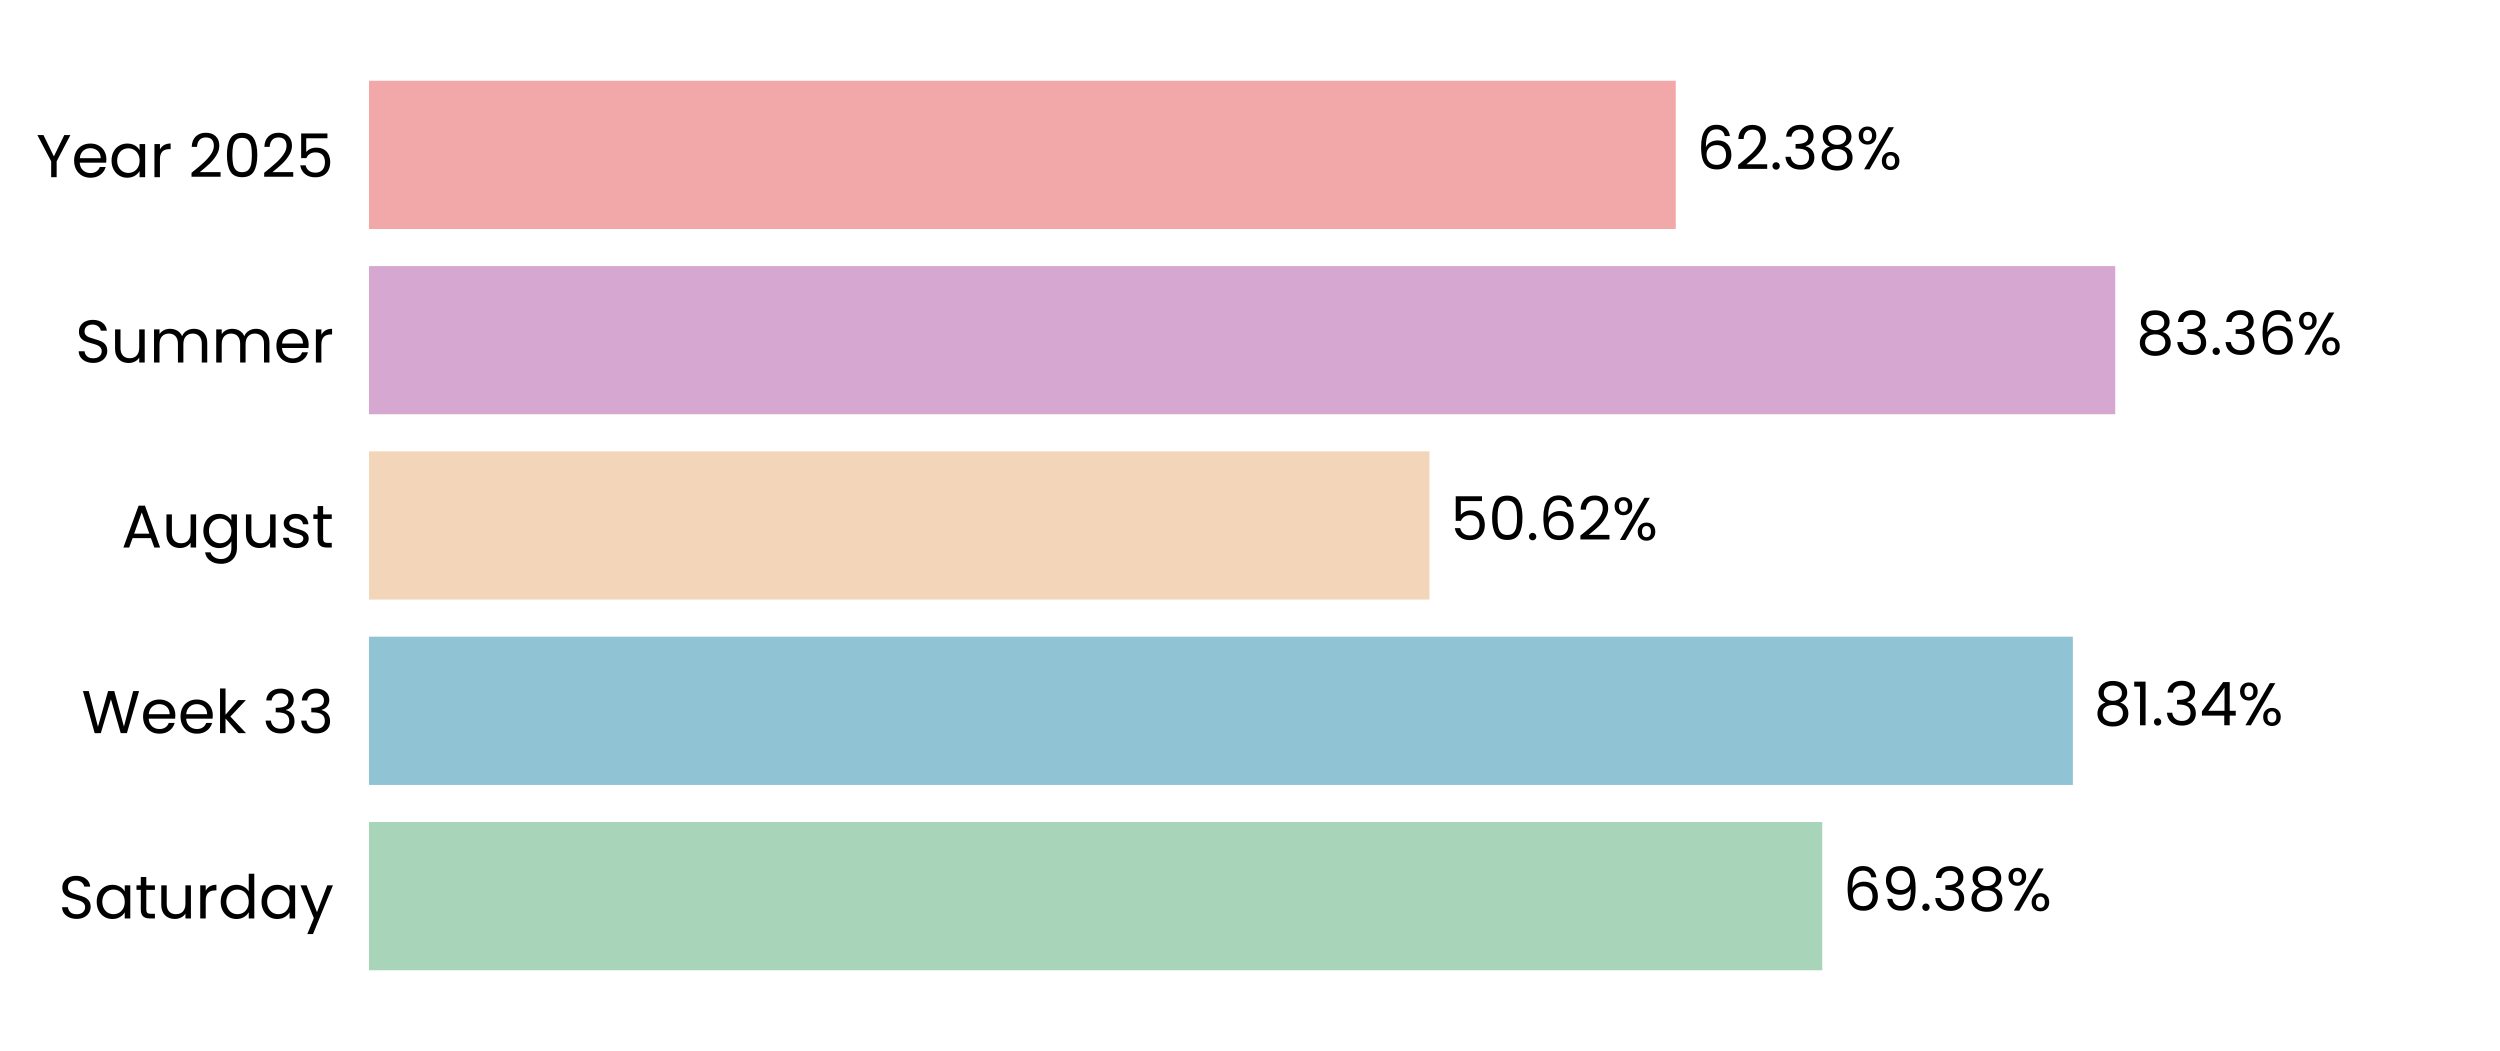
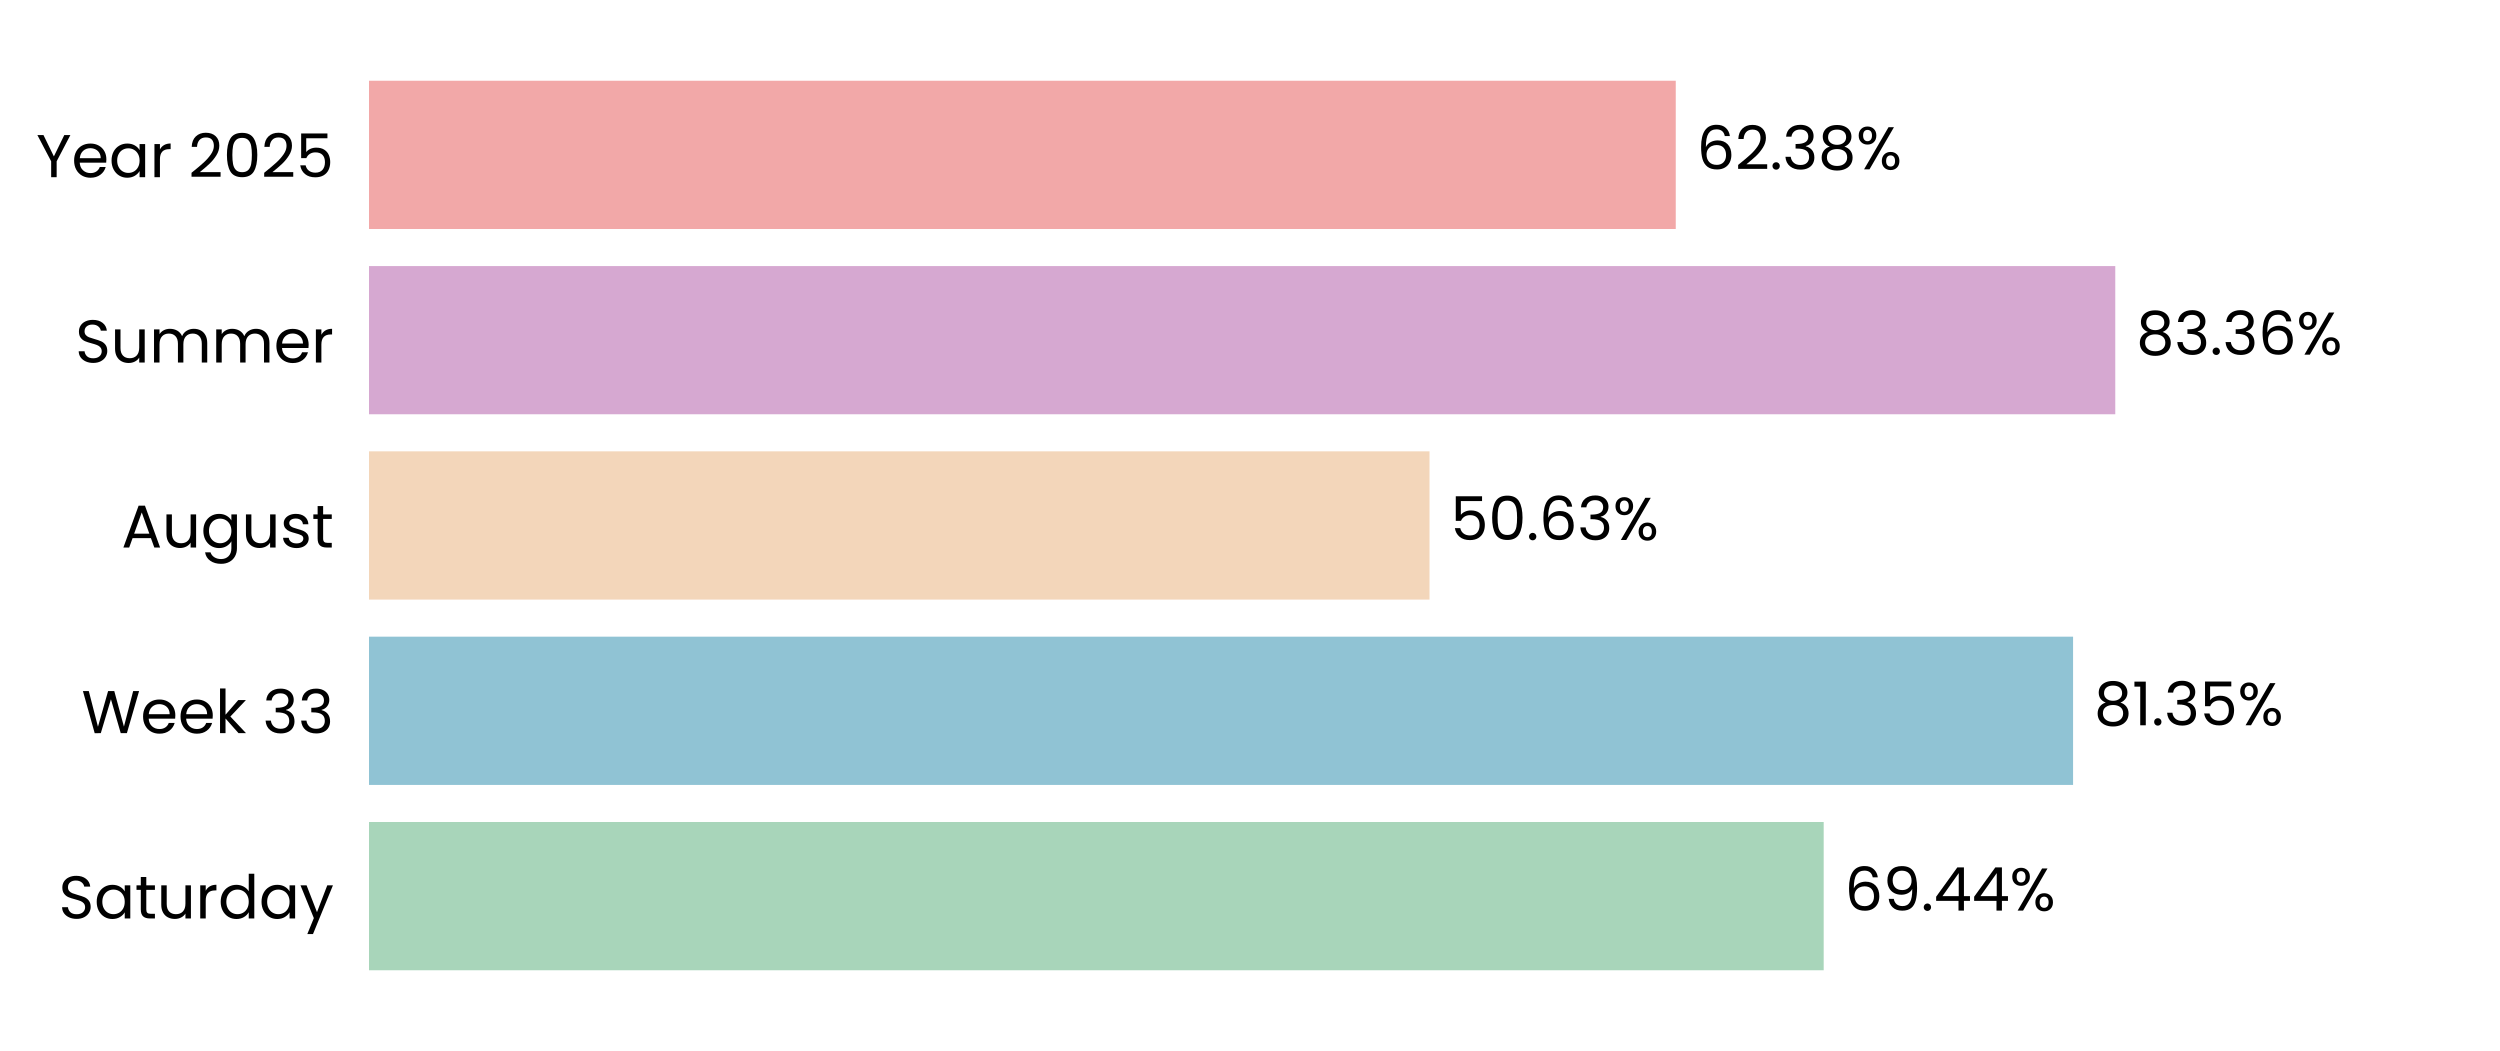
<svg xmlns="http://www.w3.org/2000/svg" xmlns:xlink="http://www.w3.org/1999/xlink" width="496.691pt" height="208.8pt" viewBox="0 0 496.691 208.8" version="1.1">
  <defs>
    <style type="text/css">*{stroke-linejoin: round; stroke-linecap: butt}</style>
  </defs>
  <g id="figure_1">
    <g id="patch_1">
      <path d="M 0 208.8  L 496.691 208.8  L 496.691 0  L 0 0  L 0 208.8  z " style="fill: none" />
    </g>
    <g id="axes_1">
      <g id="patch_2">
        <path d="M 73.311 201.6  L 489.491 201.6  L 489.491 7.2  L 73.311 7.2  L 73.311 201.6  z " style="fill: none" />
      </g>
      <g id="patch_3">
-         <path d="M 73.311 192.764  L 362.036 192.764  L 362.036 163.309  L 73.311 163.309  z " clip-path="url(#p1b808b4afc)" style="fill: #a8d5ba" />
+         <path d="M 73.311 192.764  L 362.325 192.764  L 362.325 163.309  L 73.311 163.309  z " clip-path="url(#p2eb46182cb)" style="fill: #a8d5ba" />
      </g>
      <g id="patch_4">
-         <path d="M 73.311 155.945  L 411.829 155.945  L 411.829 126.491  L 73.311 126.491  z " clip-path="url(#p1b808b4afc)" style="fill: #90c3d4" />
+         <path d="M 73.311 155.945  L 411.87 155.945  L 411.87 126.491  L 73.311 126.491  z " clip-path="url(#p2eb46182cb)" style="fill: #90c3d4" />
      </g>
      <g id="patch_5">
-         <path d="M 73.311 119.127  L 284.002 119.127  L 284.002 89.673  L 73.311 89.673  z " clip-path="url(#p1b808b4afc)" style="fill: #f3d6ba" />
+         <path d="M 73.311 119.127  L 284.012 119.127  L 284.012 89.673  L 73.311 89.673  z " clip-path="url(#p2eb46182cb)" style="fill: #f3d6ba" />
      </g>
      <g id="patch_6">
-         <path d="M 73.311 82.309  L 420.25 82.309  L 420.25 52.855  L 73.311 52.855  z " clip-path="url(#p1b808b4afc)" style="fill: #d6a8d1" />
+         <path d="M 73.311 82.309  L 420.254 82.309  L 420.254 52.855  L 73.311 52.855  z " clip-path="url(#p2eb46182cb)" style="fill: #d6a8d1" />
      </g>
      <g id="patch_7">
-         <path d="M 73.311 45.491  L 332.932 45.491  L 332.932 16.036  L 73.311 16.036  z " clip-path="url(#p1b808b4afc)" style="fill: #f2a8a8" />
+         <path d="M 73.311 45.491  L 332.933 45.491  L 332.933 16.036  L 73.311 16.036  z " clip-path="url(#p2eb46182cb)" style="fill: #f2a8a8" />
      </g>
      <g id="matplotlib.axis_1">
        <g id="ytick_1">
          <g id="text_1">
            <g transform="translate(11.65312 182.4764) scale(0.12 -0.12)">
              <defs>
                <path id="Poppins-Regular-53" d="M 1907 -45  Q 1466 -45 1117 112  Q 768 269 569 547  Q 371 826 365 1190  L 986 1190  Q 1018 877 1245 662  Q 1472 448 1907 448  Q 2323 448 2563 656  Q 2803 864 2803 1190  Q 2803 1446 2662 1606  Q 2522 1766 2310 1849  Q 2099 1933 1741 2029  Q 1299 2144 1033 2259  Q 768 2374 579 2620  Q 390 2867 390 3283  Q 390 3648 576 3929  Q 762 4211 1098 4364  Q 1434 4518 1869 4518  Q 2496 4518 2896 4204  Q 3296 3891 3347 3373  L 2707 3373  Q 2675 3629 2438 3824  Q 2202 4019 1811 4019  Q 1446 4019 1216 3830  Q 986 3642 986 3302  Q 986 3059 1123 2905  Q 1261 2752 1462 2672  Q 1664 2592 2029 2490  Q 2470 2368 2739 2249  Q 3008 2131 3200 1884  Q 3392 1638 3392 1216  Q 3392 890 3219 602  Q 3046 314 2707 134  Q 2368 -45 1907 -45  z " transform="scale(0.015625)" />
                <path id="Poppins-Regular-61" d="M 275 1766  Q 275 2304 492 2710  Q 710 3117 1091 3341  Q 1472 3565 1939 3565  Q 2400 3565 2739 3366  Q 3078 3168 3245 2867  L 3245 3507  L 3834 3507  L 3834 0  L 3245 0  L 3245 653  Q 3072 346 2729 144  Q 2387 -58 1933 -58  Q 1466 -58 1088 172  Q 710 403 492 819  Q 275 1235 275 1766  z M 3245 1760  Q 3245 2157 3085 2451  Q 2925 2746 2653 2902  Q 2381 3059 2054 3059  Q 1728 3059 1459 2905  Q 1190 2752 1030 2457  Q 870 2163 870 1766  Q 870 1363 1030 1065  Q 1190 768 1459 611  Q 1728 454 2054 454  Q 2381 454 2653 611  Q 2925 768 3085 1065  Q 3245 1363 3245 1760  z " transform="scale(0.015625)" />
                <path id="Poppins-Regular-74" d="M 1203 3027  L 1203 960  Q 1203 704 1312 598  Q 1421 493 1690 493  L 2118 493  L 2118 0  L 1594 0  Q 1107 0 864 224  Q 621 448 621 960  L 621 3027  L 166 3027  L 166 3507  L 621 3507  L 621 4390  L 1203 4390  L 1203 3507  L 2118 3507  L 2118 3027  L 1203 3027  z " transform="scale(0.015625)" />
                <path id="Poppins-Regular-75" d="M 3603 3507  L 3603 0  L 3021 0  L 3021 518  Q 2854 250 2556 99  Q 2259 -51 1901 -51  Q 1491 -51 1164 118  Q 838 288 649 627  Q 461 966 461 1453  L 461 3507  L 1037 3507  L 1037 1530  Q 1037 1011 1299 732  Q 1562 454 2016 454  Q 2483 454 2752 742  Q 3021 1030 3021 1581  L 3021 3507  L 3603 3507  z " transform="scale(0.015625)" />
                <path id="Poppins-Regular-72" d="M 1075 2938  Q 1229 3238 1513 3404  Q 1798 3571 2208 3571  L 2208 2970  L 2054 2970  Q 1075 2970 1075 1907  L 1075 0  L 493 0  L 493 3507  L 1075 3507  L 1075 2938  z " transform="scale(0.015625)" />
                <path id="Poppins-Regular-64" d="M 275 1766  Q 275 2304 492 2710  Q 710 3117 1091 3341  Q 1472 3565 1946 3565  Q 2355 3565 2707 3376  Q 3059 3187 3245 2880  L 3245 4736  L 3834 4736  L 3834 0  L 3245 0  L 3245 659  Q 3072 346 2733 144  Q 2394 -58 1939 -58  Q 1472 -58 1091 172  Q 710 403 492 819  Q 275 1235 275 1766  z M 3245 1760  Q 3245 2157 3085 2451  Q 2925 2746 2653 2902  Q 2381 3059 2054 3059  Q 1728 3059 1459 2905  Q 1190 2752 1030 2457  Q 870 2163 870 1766  Q 870 1363 1030 1065  Q 1190 768 1459 611  Q 1728 454 2054 454  Q 2381 454 2653 611  Q 2925 768 3085 1065  Q 3245 1363 3245 1760  z " transform="scale(0.015625)" />
                <path id="Poppins-Regular-79" d="M 3514 3507  L 1402 -1651  L 800 -1651  L 1491 38  L 77 3507  L 723 3507  L 1824 666  L 2912 3507  L 3514 3507  z " transform="scale(0.015625)" />
              </defs>
              <use xlink:href="#Poppins-Regular-53" />
              <use xlink:href="#Poppins-Regular-61" transform="translate(58.7 0)" />
              <use xlink:href="#Poppins-Regular-74" transform="translate(126.3 0)" />
              <use xlink:href="#Poppins-Regular-75" transform="translate(162.7 0)" />
              <use xlink:href="#Poppins-Regular-72" transform="translate(226.7 0)" />
              <use xlink:href="#Poppins-Regular-64" transform="translate(264 0)" />
              <use xlink:href="#Poppins-Regular-61" transform="translate(331.5999 0)" />
              <use xlink:href="#Poppins-Regular-79" transform="translate(399.1999 0)" />
            </g>
          </g>
        </g>
        <g id="ytick_2">
          <g id="text_2">
            <g transform="translate(16.19813 145.6582) scale(0.12 -0.12)">
              <defs>
                <path id="Poppins-Regular-57" d="M 6099 4461  L 4806 0  L 4154 0  L 3117 3590  L 2042 0  L 1395 -6  L 147 4461  L 768 4461  L 1741 678  L 2816 4461  L 3469 4461  L 4493 691  L 5472 4461  L 6099 4461  z " transform="scale(0.015625)" />
                <path id="Poppins-Regular-65" d="M 3693 1888  Q 3693 1722 3674 1536  L 870 1536  Q 902 1018 1225 726  Q 1549 435 2010 435  Q 2387 435 2640 611  Q 2893 787 2995 1082  L 3622 1082  Q 3482 576 3059 259  Q 2637 -58 2010 -58  Q 1510 -58 1116 166  Q 723 390 499 803  Q 275 1216 275 1760  Q 275 2304 492 2713  Q 710 3123 1104 3344  Q 1498 3565 2010 3565  Q 2509 3565 2893 3347  Q 3277 3130 3485 2749  Q 3693 2368 3693 1888  z M 3091 2010  Q 3091 2342 2944 2582  Q 2797 2822 2544 2947  Q 2291 3072 1984 3072  Q 1542 3072 1232 2790  Q 922 2509 877 2010  L 3091 2010  z " transform="scale(0.015625)" />
                <path id="Poppins-Regular-6b" d="M 2451 0  L 1075 1549  L 1075 0  L 493 0  L 493 4736  L 1075 4736  L 1075 1952  L 2426 3507  L 3238 3507  L 1587 1760  L 3245 0  L 2451 0  z " transform="scale(0.015625)" />
                <path id="Poppins-Regular-20" transform="scale(0.015625)" />
                <path id="Poppins-Regular-33" d="M 384 3462  Q 429 4051 838 4384  Q 1248 4717 1901 4717  Q 2336 4717 2653 4560  Q 2970 4403 3133 4134  Q 3296 3866 3296 3526  Q 3296 3130 3069 2842  Q 2842 2554 2477 2470  L 2477 2438  Q 2893 2336 3136 2035  Q 3379 1734 3379 1248  Q 3379 883 3212 592  Q 3046 301 2713 134  Q 2381 -32 1914 -32  Q 1235 -32 800 323  Q 365 678 314 1331  L 877 1331  Q 922 947 1190 704  Q 1459 461 1907 461  Q 2355 461 2588 694  Q 2822 928 2822 1299  Q 2822 1779 2502 1990  Q 2182 2202 1536 2202  L 1389 2202  L 1389 2688  L 1542 2688  Q 2131 2694 2432 2883  Q 2733 3072 2733 3469  Q 2733 3808 2512 4013  Q 2291 4218 1882 4218  Q 1485 4218 1241 4013  Q 998 3808 954 3462  L 384 3462  z " transform="scale(0.015625)" />
              </defs>
              <use xlink:href="#Poppins-Regular-57" />
              <use xlink:href="#Poppins-Regular-65" transform="translate(97.59999 0)" />
              <use xlink:href="#Poppins-Regular-65" transform="translate(159.6 0)" />
              <use xlink:href="#Poppins-Regular-6b" transform="translate(221.6 0)" />
              <use xlink:href="#Poppins-Regular-20" transform="translate(273.0999 0)" />
              <use xlink:href="#Poppins-Regular-33" transform="translate(299.7999 0)" />
              <use xlink:href="#Poppins-Regular-33" transform="translate(358.6999 0)" />
            </g>
          </g>
        </g>
        <g id="ytick_3">
          <g id="text_3">
            <g transform="translate(24.11812 108.78) scale(0.12 -0.12)">
              <defs>
                <path id="Poppins-Regular-41" d="M 3130 992  L 1184 992  L 826 0  L 211 0  L 1824 4435  L 2496 4435  L 4102 0  L 3488 0  L 3130 992  z M 2963 1466  L 2157 3718  L 1350 1466  L 2963 1466  z " transform="scale(0.015625)" />
                <path id="Poppins-Regular-67" d="M 1939 3565  Q 2394 3565 2736 3366  Q 3078 3168 3245 2867  L 3245 3507  L 3834 3507  L 3834 -77  Q 3834 -557 3629 -931  Q 3424 -1306 3043 -1517  Q 2662 -1728 2157 -1728  Q 1466 -1728 1005 -1401  Q 544 -1075 461 -512  L 1037 -512  Q 1133 -832 1433 -1027  Q 1734 -1222 2157 -1222  Q 2637 -1222 2941 -921  Q 3245 -621 3245 -77  L 3245 659  Q 3072 352 2733 147  Q 2394 -58 1939 -58  Q 1472 -58 1091 172  Q 710 403 492 819  Q 275 1235 275 1766  Q 275 2304 492 2710  Q 710 3117 1091 3341  Q 1472 3565 1939 3565  z M 3245 1760  Q 3245 2157 3085 2451  Q 2925 2746 2653 2902  Q 2381 3059 2054 3059  Q 1728 3059 1459 2905  Q 1190 2752 1030 2457  Q 870 2163 870 1766  Q 870 1363 1030 1065  Q 1190 768 1459 611  Q 1728 454 2054 454  Q 2381 454 2653 611  Q 2925 768 3085 1065  Q 3245 1363 3245 1760  z " transform="scale(0.015625)" />
                <path id="Poppins-Regular-73" d="M 1734 -58  Q 1331 -58 1011 80  Q 691 218 505 464  Q 320 710 301 1030  L 902 1030  Q 928 768 1149 601  Q 1370 435 1728 435  Q 2061 435 2253 582  Q 2445 730 2445 954  Q 2445 1184 2240 1296  Q 2035 1408 1606 1517  Q 1216 1619 969 1724  Q 723 1830 547 2038  Q 371 2246 371 2586  Q 371 2854 531 3078  Q 691 3302 985 3433  Q 1280 3565 1658 3565  Q 2240 3565 2598 3270  Q 2957 2976 2982 2464  L 2400 2464  Q 2381 2739 2179 2905  Q 1978 3072 1638 3072  Q 1325 3072 1139 2937  Q 954 2803 954 2586  Q 954 2413 1066 2301  Q 1178 2189 1347 2121  Q 1517 2054 1818 1971  Q 2195 1869 2432 1769  Q 2669 1670 2838 1472  Q 3008 1274 3014 954  Q 3014 666 2854 435  Q 2694 205 2403 73  Q 2112 -58 1734 -58  z " transform="scale(0.015625)" />
              </defs>
              <use xlink:href="#Poppins-Regular-41" />
              <use xlink:href="#Poppins-Regular-75" transform="translate(67.39999 0)" />
              <use xlink:href="#Poppins-Regular-67" transform="translate(131.4 0)" />
              <use xlink:href="#Poppins-Regular-75" transform="translate(199 0)" />
              <use xlink:href="#Poppins-Regular-73" transform="translate(263 0)" />
              <use xlink:href="#Poppins-Regular-74" transform="translate(315.2 0)" />
            </g>
          </g>
        </g>
        <g id="ytick_4">
          <g id="text_4">
            <g transform="translate(14.95125 72.02182) scale(0.12 -0.12)">
              <defs>
                <path id="Poppins-Regular-6d" d="M 4710 3571  Q 5120 3571 5440 3401  Q 5760 3232 5945 2893  Q 6131 2554 6131 2067  L 6131 0  L 5555 0  L 5555 1984  Q 5555 2509 5296 2787  Q 5037 3066 4595 3066  Q 4141 3066 3872 2774  Q 3603 2483 3603 1933  L 3603 0  L 3027 0  L 3027 1984  Q 3027 2509 2768 2787  Q 2509 3066 2067 3066  Q 1613 3066 1344 2774  Q 1075 2483 1075 1933  L 1075 0  L 493 0  L 493 3507  L 1075 3507  L 1075 3002  Q 1248 3277 1539 3424  Q 1830 3571 2182 3571  Q 2624 3571 2963 3372  Q 3302 3174 3469 2790  Q 3616 3162 3955 3366  Q 4294 3571 4710 3571  z " transform="scale(0.015625)" />
              </defs>
              <use xlink:href="#Poppins-Regular-53" />
              <use xlink:href="#Poppins-Regular-75" transform="translate(58.7 0)" />
              <use xlink:href="#Poppins-Regular-6d" transform="translate(122.7 0)" />
              <use xlink:href="#Poppins-Regular-6d" transform="translate(225.7 0)" />
              <use xlink:href="#Poppins-Regular-65" transform="translate(328.7 0)" />
              <use xlink:href="#Poppins-Regular-72" transform="translate(390.6999 0)" />
            </g>
          </g>
        </g>
        <g id="ytick_5">
          <g id="text_5">
            <g transform="translate(7.2 35.20364) scale(0.12 -0.12)">
              <defs>
                <path id="Poppins-Regular-59" d="M 3616 4461  L 2163 1683  L 2163 0  L 1581 0  L 1581 1683  L 122 4461  L 768 4461  L 1869 2202  L 2970 4461  L 3616 4461  z " transform="scale(0.015625)" />
                <path id="Poppins-Regular-32" d="M 326 467  Q 1139 1120 1600 1539  Q 2061 1958 2377 2416  Q 2694 2874 2694 3315  Q 2694 3731 2492 3971  Q 2291 4211 1843 4211  Q 1408 4211 1168 3939  Q 928 3667 909 3213  L 346 3213  Q 371 3930 780 4320  Q 1190 4710 1837 4710  Q 2496 4710 2883 4345  Q 3270 3981 3270 3341  Q 3270 2810 2953 2307  Q 2637 1805 2233 1424  Q 1830 1043 1203 538  L 3405 538  L 3405 51  L 326 51  L 326 467  z " transform="scale(0.015625)" />
                <path id="Poppins-Regular-30" d="M 397 2362  Q 397 3462 755 4080  Q 1114 4698 2010 4698  Q 2899 4698 3257 4080  Q 3616 3462 3616 2362  Q 3616 1242 3257 621  Q 2899 0 2010 0  Q 1114 0 755 621  Q 397 1242 397 2362  z M 3040 2362  Q 3040 2918 2966 3305  Q 2893 3693 2665 3929  Q 2438 4166 2010 4166  Q 1574 4166 1347 3929  Q 1120 3693 1046 3305  Q 973 2918 973 2362  Q 973 1786 1046 1395  Q 1120 1005 1347 768  Q 1574 531 2010 531  Q 2438 531 2665 768  Q 2893 1005 2966 1395  Q 3040 1786 3040 2362  z " transform="scale(0.015625)" />
                <path id="Poppins-Regular-35" d="M 3347 4122  L 1101 4122  L 1101 2662  Q 1248 2867 1536 2998  Q 1824 3130 2157 3130  Q 2688 3130 3021 2909  Q 3354 2688 3498 2339  Q 3642 1990 3642 1600  Q 3642 1139 3469 774  Q 3296 410 2941 198  Q 2586 -13 2061 -13  Q 1389 -13 973 332  Q 557 678 467 1254  L 1037 1254  Q 1120 890 1389 685  Q 1658 480 2067 480  Q 2573 480 2829 784  Q 3085 1088 3085 1587  Q 3085 2086 2829 2358  Q 2573 2630 2074 2630  Q 1734 2630 1481 2467  Q 1229 2304 1114 2022  L 563 2022  L 563 4634  L 3347 4634  L 3347 4122  z " transform="scale(0.015625)" />
              </defs>
              <use xlink:href="#Poppins-Regular-59" />
              <use xlink:href="#Poppins-Regular-65" transform="translate(58.39999 0)" />
              <use xlink:href="#Poppins-Regular-61" transform="translate(120.4 0)" />
              <use xlink:href="#Poppins-Regular-72" transform="translate(188 0)" />
              <use xlink:href="#Poppins-Regular-20" transform="translate(225.3 0)" />
              <use xlink:href="#Poppins-Regular-32" transform="translate(252 0)" />
              <use xlink:href="#Poppins-Regular-30" transform="translate(309.4999 0)" />
              <use xlink:href="#Poppins-Regular-32" transform="translate(372.2999 0)" />
              <use xlink:href="#Poppins-Regular-35" transform="translate(429.7999 0)" />
            </g>
          </g>
        </g>
      </g>
      <g id="text_6">
-         <g transform="translate(366.1979 180.9164) scale(0.12 -0.12)">
+         <g transform="translate(366.4869 180.9164) scale(0.12 -0.12)">
          <defs>
            <path id="Poppins-Regular-36" d="M 2976 3526  Q 2835 4237 2099 4237  Q 1530 4237 1248 3798  Q 966 3360 973 2355  Q 1120 2688 1462 2877  Q 1805 3066 2227 3066  Q 2886 3066 3280 2656  Q 3674 2246 3674 1523  Q 3674 1088 3504 742  Q 3334 397 2992 192  Q 2650 -13 2163 -13  Q 1504 -13 1133 281  Q 762 576 614 1094  Q 467 1613 467 2374  Q 467 4723 2106 4723  Q 2733 4723 3091 4384  Q 3450 4045 3514 3526  L 2976 3526  z M 2106 2573  Q 1830 2573 1587 2461  Q 1344 2349 1193 2121  Q 1043 1894 1043 1568  Q 1043 1082 1324 778  Q 1606 474 2131 474  Q 2579 474 2844 752  Q 3110 1030 3110 1504  Q 3110 2003 2854 2288  Q 2598 2573 2106 2573  z " transform="scale(0.015625)" />
            <path id="Poppins-Regular-39" d="M 1146 1242  Q 1210 877 1443 678  Q 1677 480 2074 480  Q 2605 480 2857 896  Q 3110 1312 3098 2298  Q 2963 2010 2649 1846  Q 2336 1683 1952 1683  Q 1523 1683 1187 1859  Q 851 2035 659 2374  Q 467 2714 467 3194  Q 467 3878 864 4297  Q 1261 4717 1990 4717  Q 2886 4717 3248 4134  Q 3610 3552 3610 2400  Q 3610 1594 3466 1069  Q 3322 544 2979 269  Q 2637 -6 2042 -6  Q 1389 -6 1024 346  Q 659 698 608 1242  L 1146 1242  z M 2048 2176  Q 2477 2176 2752 2441  Q 3027 2707 3027 3162  Q 3027 3642 2758 3936  Q 2490 4230 2003 4230  Q 1555 4230 1289 3948  Q 1024 3667 1024 3206  Q 1024 2739 1286 2457  Q 1549 2176 2048 2176  z " transform="scale(0.015625)" />
            <path id="Poppins-Regular-2e" d="M 678 -38  Q 512 -38 397 77  Q 282 192 282 358  Q 282 525 397 640  Q 512 755 678 755  Q 838 755 950 640  Q 1062 525 1062 358  Q 1062 192 950 77  Q 838 -38 678 -38  z " transform="scale(0.015625)" />
-             <path id="Poppins-Regular-38" d="M 1242 2406  Q 883 2547 691 2816  Q 499 3085 499 3469  Q 499 3814 672 4092  Q 845 4371 1187 4534  Q 1530 4698 2016 4698  Q 2502 4698 2844 4534  Q 3187 4371 3363 4092  Q 3539 3814 3539 3469  Q 3539 3098 3340 2819  Q 3142 2541 2797 2406  Q 3194 2285 3427 1981  Q 3661 1677 3661 1248  Q 3661 832 3456 521  Q 3251 211 2876 41  Q 2502 -128 2016 -128  Q 1530 -128 1162 41  Q 794 211 589 521  Q 384 832 384 1248  Q 384 1677 614 1984  Q 845 2291 1242 2406  z M 2976 3398  Q 2976 3789 2720 4000  Q 2464 4211 2016 4211  Q 1574 4211 1318 4000  Q 1062 3789 1062 3392  Q 1062 3034 1328 2816  Q 1594 2598 2016 2598  Q 2445 2598 2710 2819  Q 2976 3040 2976 3398  z M 2016 2150  Q 1542 2150 1241 1929  Q 941 1709 941 1267  Q 941 858 1232 608  Q 1523 358 2016 358  Q 2509 358 2797 608  Q 3085 858 3085 1267  Q 3085 1696 2790 1923  Q 2496 2150 2016 2150  z " transform="scale(0.015625)" />
+             <path id="Poppins-Regular-34" d="M 256 1030  L 256 1472  L 2502 4582  L 3200 4582  L 3200 1536  L 3840 1536  L 3840 1030  L 3200 1030  L 3200 0  L 2624 0  L 2624 1030  L 256 1030  z M 2650 3974  L 928 1536  L 2650 1536  L 2650 3974  z " transform="scale(0.015625)" />
            <path id="Poppins-Regular-25" d="M 269 3584  Q 269 4019 531 4278  Q 794 4538 1203 4538  Q 1613 4538 1875 4278  Q 2138 4019 2138 3584  Q 2138 3142 1875 2883  Q 1613 2624 1203 2624  Q 794 2624 531 2883  Q 269 3142 269 3584  z M 4006 4467  L 1414 0  L 838 0  L 3430 4467  L 4006 4467  z M 1203 4179  Q 986 4179 861 4028  Q 736 3878 736 3584  Q 736 3290 861 3136  Q 986 2982 1203 2982  Q 1421 2982 1549 3139  Q 1677 3296 1677 3584  Q 1677 3878 1549 4028  Q 1421 4179 1203 4179  z M 2720 883  Q 2720 1325 2982 1584  Q 3245 1843 3654 1843  Q 4064 1843 4323 1584  Q 4582 1325 4582 883  Q 4582 448 4323 185  Q 4064 -77 3654 -77  Q 3245 -77 2982 182  Q 2720 442 2720 883  z M 3648 1478  Q 3430 1478 3302 1328  Q 3174 1178 3174 883  Q 3174 595 3302 444  Q 3430 294 3648 294  Q 3866 294 3994 444  Q 4122 595 4122 883  Q 4122 1178 3994 1328  Q 3866 1478 3648 1478  z " transform="scale(0.015625)" />
          </defs>
          <use xlink:href="#Poppins-Regular-36" />
          <use xlink:href="#Poppins-Regular-39" transform="translate(63.49999 0)" />
          <use xlink:href="#Poppins-Regular-2e" transform="translate(126.5 0)" />
-           <use xlink:href="#Poppins-Regular-33" transform="translate(147.5 0)" />
-           <use xlink:href="#Poppins-Regular-38" transform="translate(206.3999 0)" />
-           <use xlink:href="#Poppins-Regular-25" transform="translate(269.4999 0)" />
+           <use xlink:href="#Poppins-Regular-34" transform="translate(147.5 0)" />
+           <use xlink:href="#Poppins-Regular-34" transform="translate(210.3999 0)" />
+           <use xlink:href="#Poppins-Regular-25" transform="translate(273.2999 0)" />
        </g>
      </g>
      <g id="text_7">
-         <g transform="translate(415.9909 144.0982) scale(0.12 -0.12)">
+         <g transform="translate(416.0322 144.0982) scale(0.12 -0.12)">
          <defs>
+             <path id="Poppins-Regular-38" d="M 1242 2406  Q 883 2547 691 2816  Q 499 3085 499 3469  Q 499 3814 672 4092  Q 845 4371 1187 4534  Q 1530 4698 2016 4698  Q 2502 4698 2844 4534  Q 3187 4371 3363 4092  Q 3539 3814 3539 3469  Q 3539 3098 3340 2819  Q 3142 2541 2797 2406  Q 3194 2285 3427 1981  Q 3661 1677 3661 1248  Q 3661 832 3456 521  Q 3251 211 2876 41  Q 2502 -128 2016 -128  Q 1530 -128 1162 41  Q 794 211 589 521  Q 384 832 384 1248  Q 384 1677 614 1984  Q 845 2291 1242 2406  z M 2976 3398  Q 2976 3789 2720 4000  Q 2464 4211 2016 4211  Q 1574 4211 1318 4000  Q 1062 3789 1062 3392  Q 1062 3034 1328 2816  Q 1594 2598 2016 2598  Q 2445 2598 2710 2819  Q 2976 3040 2976 3398  z M 2016 2150  Q 1542 2150 1241 1929  Q 941 1709 941 1267  Q 941 858 1232 608  Q 1523 358 2016 358  Q 2509 358 2797 608  Q 3085 858 3085 1267  Q 3085 1696 2790 1923  Q 2496 2150 2016 2150  z " transform="scale(0.015625)" />
            <path id="Poppins-Regular-31" d="M 243 4096  L 243 4627  L 1446 4627  L 1446 0  L 858 0  L 858 4096  L 243 4096  z " transform="scale(0.015625)" />
-             <path id="Poppins-Regular-34" d="M 256 1030  L 256 1472  L 2502 4582  L 3200 4582  L 3200 1536  L 3840 1536  L 3840 1030  L 3200 1030  L 3200 0  L 2624 0  L 2624 1030  L 256 1030  z M 2650 3974  L 928 1536  L 2650 1536  L 2650 3974  z " transform="scale(0.015625)" />
          </defs>
          <use xlink:href="#Poppins-Regular-38" />
          <use xlink:href="#Poppins-Regular-31" transform="translate(63.09999 0)" />
          <use xlink:href="#Poppins-Regular-2e" transform="translate(95.09998 0)" />
          <use xlink:href="#Poppins-Regular-33" transform="translate(116.1 0)" />
-           <use xlink:href="#Poppins-Regular-34" transform="translate(175 0)" />
-           <use xlink:href="#Poppins-Regular-25" transform="translate(237.8999 0)" />
+           <use xlink:href="#Poppins-Regular-35" transform="translate(175 0)" />
+           <use xlink:href="#Poppins-Regular-25" transform="translate(237.7999 0)" />
        </g>
      </g>
      <g id="text_8">
-         <g transform="translate(288.1642 107.28) scale(0.12 -0.12)">
+         <g transform="translate(288.1735 107.28) scale(0.12 -0.12)">
          <use xlink:href="#Poppins-Regular-35" />
          <use xlink:href="#Poppins-Regular-30" transform="translate(62.79999 0)" />
          <use xlink:href="#Poppins-Regular-2e" transform="translate(125.6 0)" />
          <use xlink:href="#Poppins-Regular-36" transform="translate(146.6 0)" />
-           <use xlink:href="#Poppins-Regular-32" transform="translate(210.0999 0)" />
-           <use xlink:href="#Poppins-Regular-25" transform="translate(267.5999 0)" />
+           <use xlink:href="#Poppins-Regular-33" transform="translate(210.0999 0)" />
+           <use xlink:href="#Poppins-Regular-25" transform="translate(268.9999 0)" />
        </g>
      </g>
      <g id="text_9">
-         <g transform="translate(424.4122 70.46182) scale(0.12 -0.12)">
+         <g transform="translate(424.4154 70.46182) scale(0.12 -0.12)">
          <use xlink:href="#Poppins-Regular-38" />
          <use xlink:href="#Poppins-Regular-33" transform="translate(63.09999 0)" />
          <use xlink:href="#Poppins-Regular-2e" transform="translate(122 0)" />
          <use xlink:href="#Poppins-Regular-33" transform="translate(143 0)" />
          <use xlink:href="#Poppins-Regular-36" transform="translate(201.9 0)" />
          <use xlink:href="#Poppins-Regular-25" transform="translate(265.3999 0)" />
        </g>
      </g>
      <g id="text_10">
-         <g transform="translate(337.0938 33.64364) scale(0.12 -0.12)">
+         <g transform="translate(337.0946 33.64364) scale(0.12 -0.12)">
          <use xlink:href="#Poppins-Regular-36" />
          <use xlink:href="#Poppins-Regular-32" transform="translate(63.49999 0)" />
          <use xlink:href="#Poppins-Regular-2e" transform="translate(121 0)" />
          <use xlink:href="#Poppins-Regular-33" transform="translate(142 0)" />
          <use xlink:href="#Poppins-Regular-38" transform="translate(200.8999 0)" />
          <use xlink:href="#Poppins-Regular-25" transform="translate(263.9999 0)" />
        </g>
      </g>
    </g>
  </g>
  <defs>
-     <clipPath id="p1b808b4afc">
+     <clipPath id="p2eb46182cb">
      <rect x="73.311" y="7.2" width="416.18" height="194.4" />
    </clipPath>
  </defs>
</svg>
